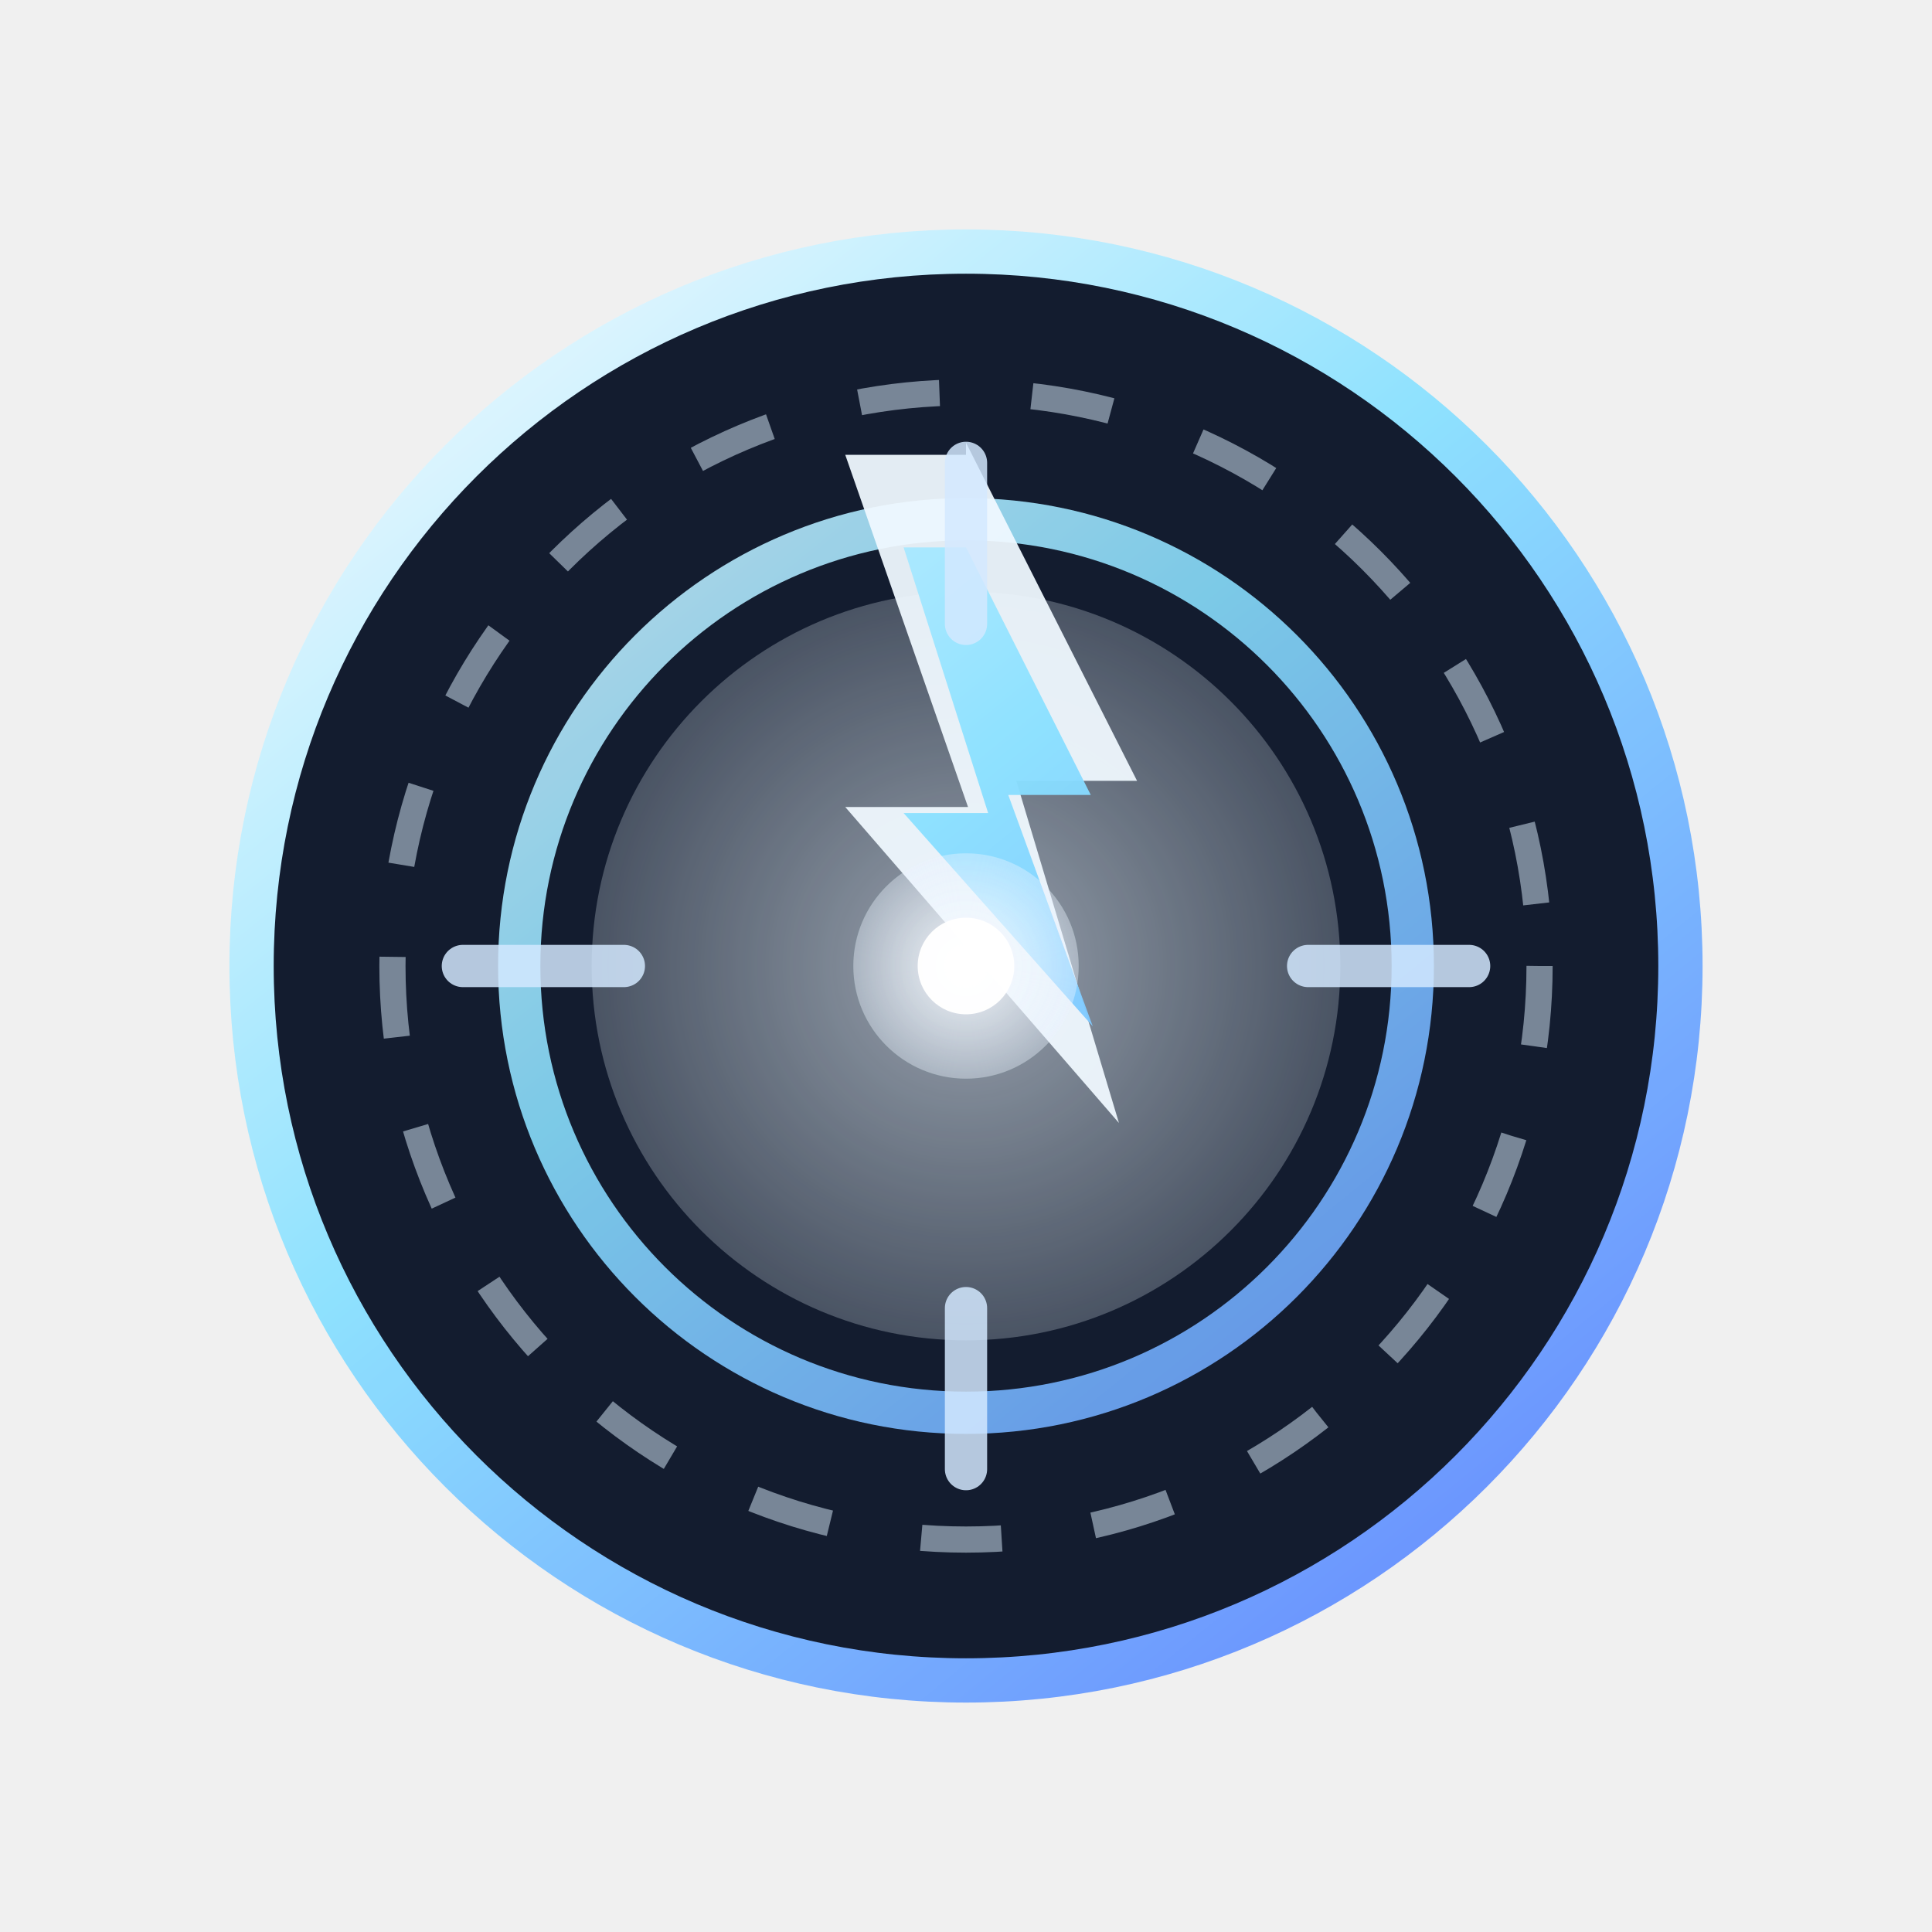
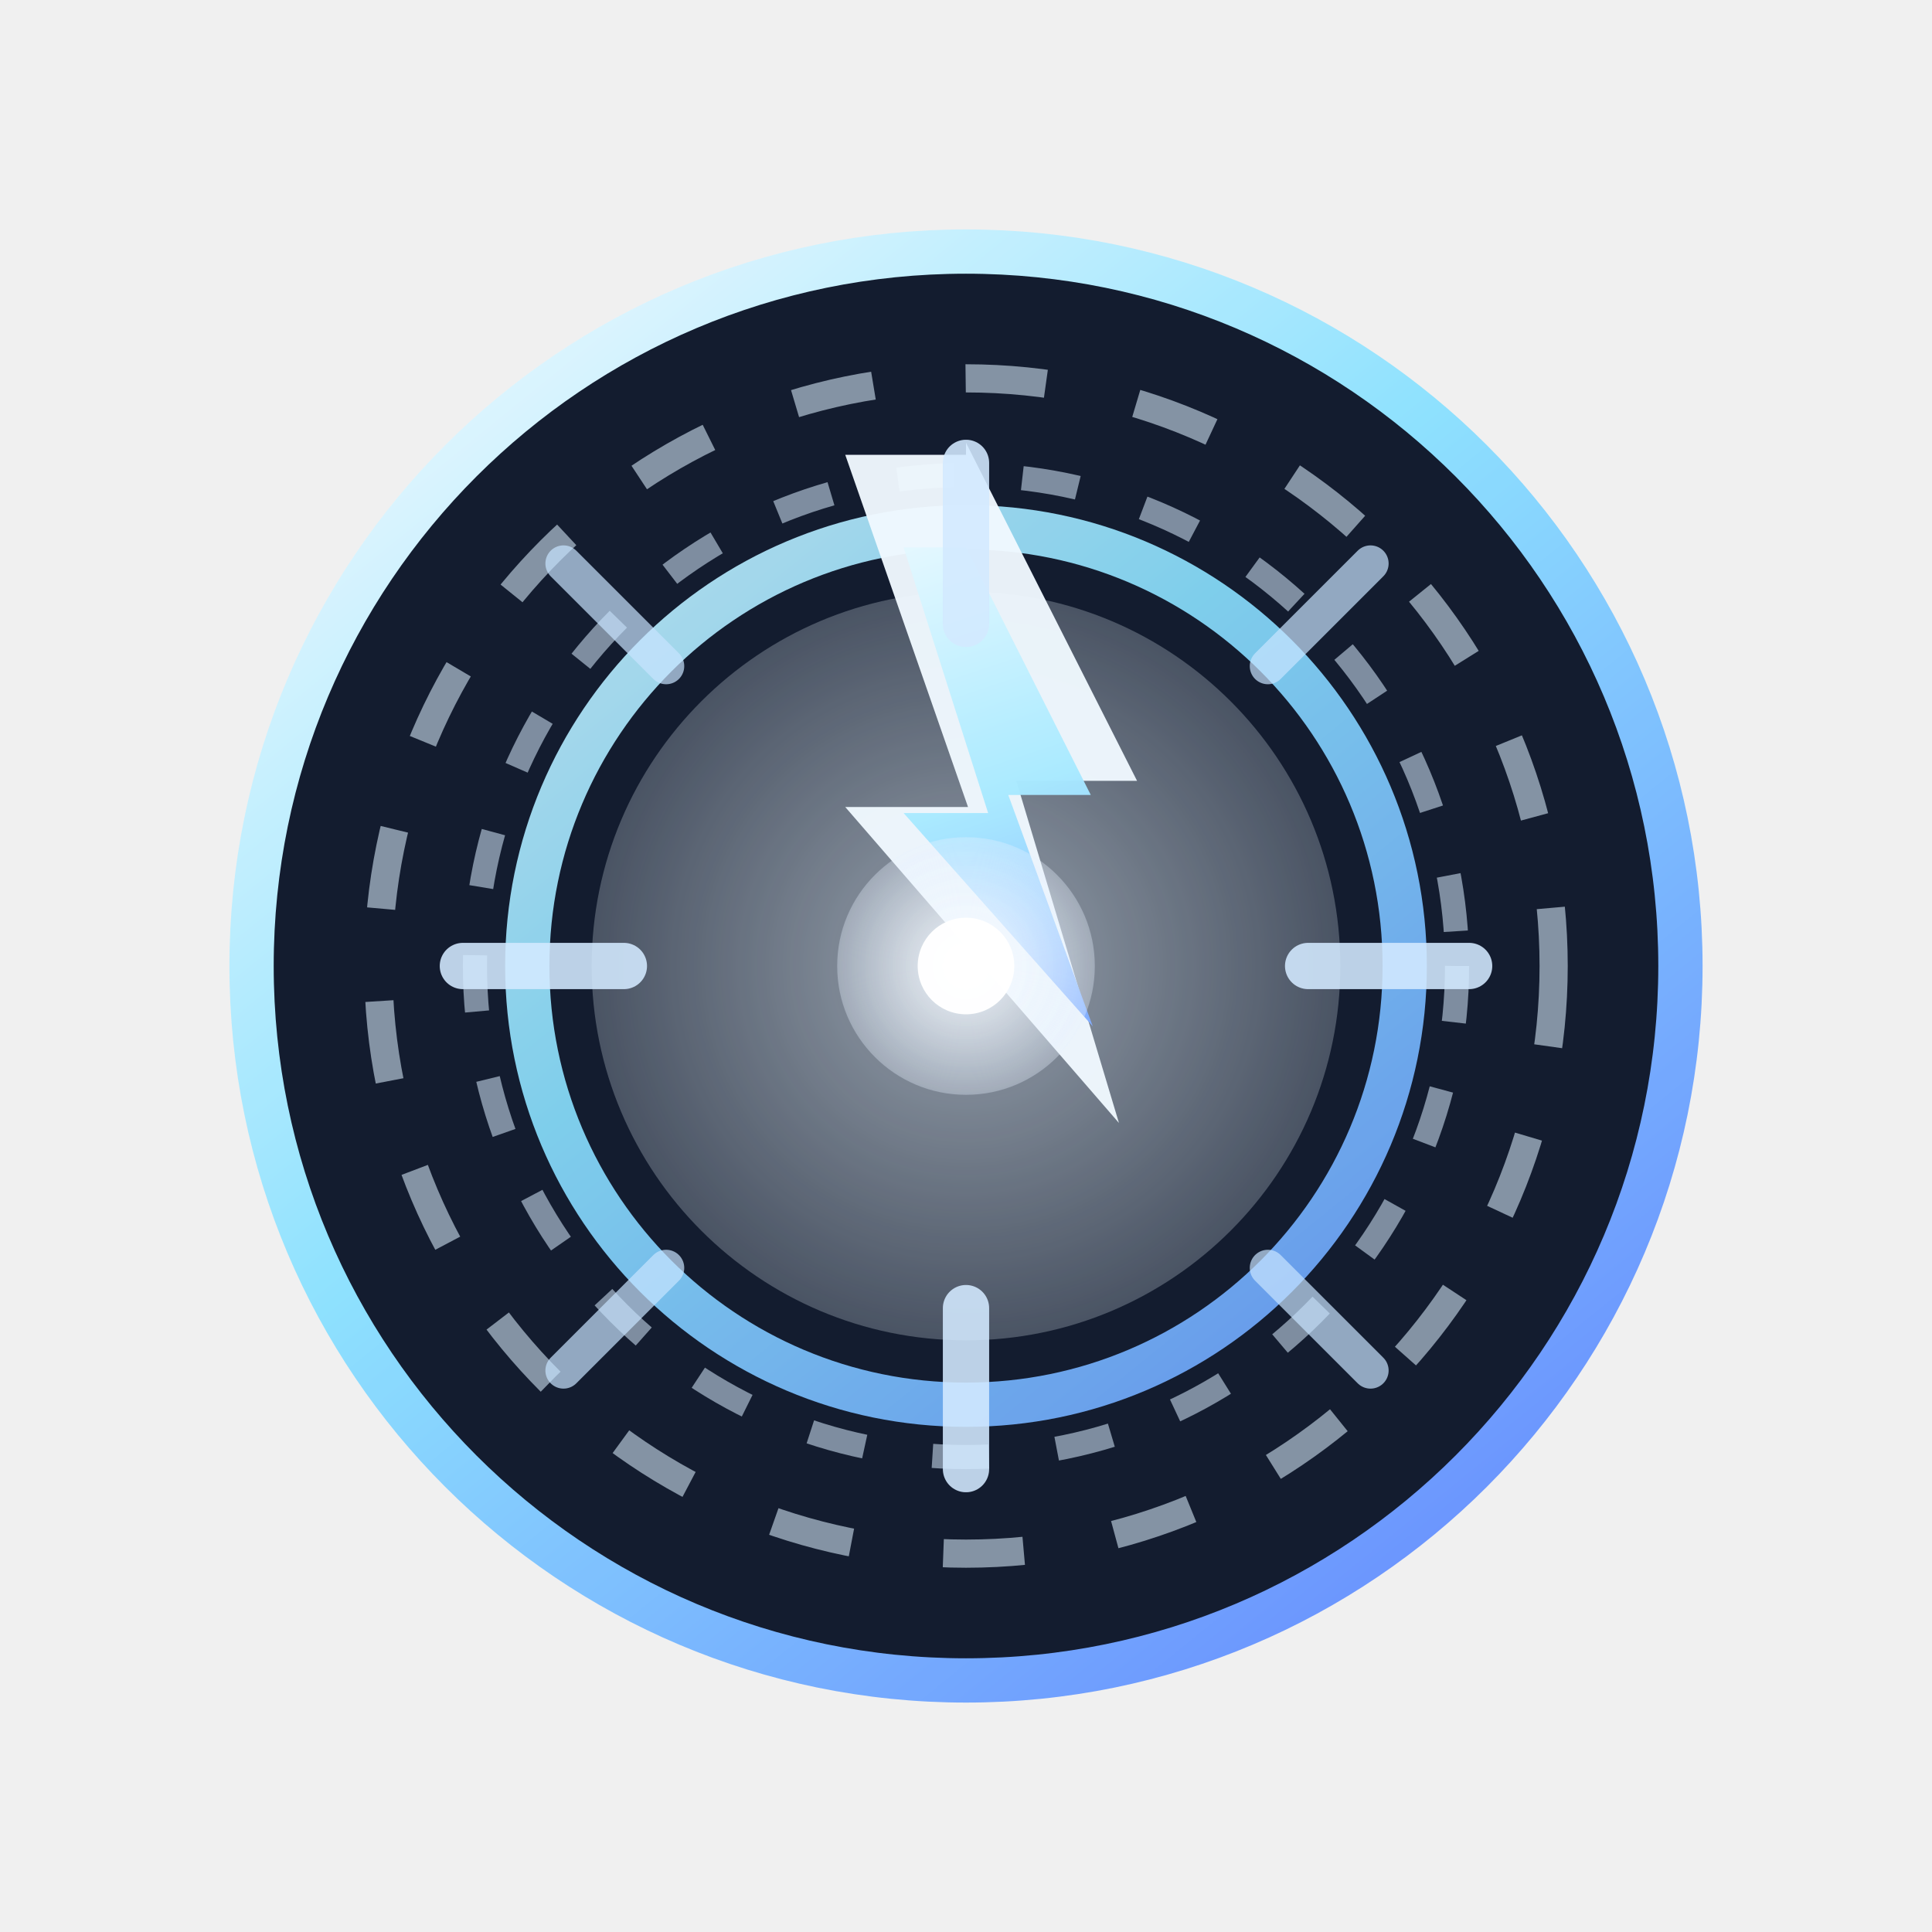
- <svg xmlns="http://www.w3.org/2000/svg" width="96" height="96" viewBox="0 0 96 96" fill="none" role="img" aria-label="dungeon weakness ping feedback polished">
+ <svg xmlns="http://www.w3.org/2000/svg" width="96" height="96" viewBox="0 0 96 96" fill="none" role="img" aria-label="dungeon weakness ping feedback polished v2">
  <defs>
    <linearGradient id="weakPingA" x1="18" y1="12" x2="78" y2="86" gradientUnits="userSpaceOnUse">
      <stop stop-color="#F6FCFF" />
      <stop offset="0.42" stop-color="#8AE1FF" />
      <stop offset="1" stop-color="#5D7EFF" />
    </linearGradient>
    <radialGradient id="weakPingB" cx="0" cy="0" r="1" gradientUnits="userSpaceOnUse" gradientTransform="translate(48 48) rotate(90) scale(32)">
      <stop stop-color="#EDF8FF" stop-opacity="0.76" />
      <stop offset="1" stop-color="#ECF8FF" stop-opacity="0" />
    </radialGradient>
    <radialGradient id="weakPingCore" cx="0" cy="0" r="1" gradientUnits="userSpaceOnUse" gradientTransform="translate(48 48) rotate(90) scale(10)">
      <stop stop-color="#FAFDFF" />
      <stop offset="1" stop-color="#DDEBFF" stop-opacity="0" />
    </radialGradient>
+     <linearGradient id="weakPingBolt" x1="42" y1="22" x2="54" y2="58" gradientUnits="userSpaceOnUse">
+       <stop stop-color="#FDFEFF" />
+       <stop offset="0.5" stop-color="#A8EAFF" />
+       <stop offset="1" stop-color="#6D8BFF" />
+     </linearGradient>
  </defs>
  <circle cx="48" cy="48" r="35.5" fill="#0A1428" stroke="url(#weakPingA)" stroke-width="2.2" opacity="0.96" />
-   <circle cx="48" cy="48" r="28.5" fill="none" stroke="#DDF0FF" stroke-width="1.3" opacity="0.5" stroke-dasharray="4 4.6" />
-   <circle cx="48" cy="48" r="22.2" fill="none" stroke="url(#weakPingA)" stroke-width="2.1" opacity="0.88" />
+   <circle cx="48" cy="48" r="29.2" fill="none" stroke="#DDF0FF" stroke-width="1.4" opacity="0.56" stroke-dasharray="4 4.6" />
+   <circle cx="48" cy="48" r="24.4" fill="none" stroke="#D9EDFF" stroke-width="1.2" opacity="0.54" stroke-dasharray="2.8 3.4" />
+   <circle cx="48" cy="48" r="21.8" fill="none" stroke="url(#weakPingA)" stroke-width="2.2" opacity="0.9" />
  <circle cx="48" cy="48" r="18.6" fill="url(#weakPingB)" opacity="0.8" />
-   <path d="M48 22l8.5 16.8h-6l5.1 17-13.6-15.7h6.1L42 22.6h6z" fill="#F0F9FF" opacity="0.94" />
-   <path d="M48 27.2l6.2 12.3h-4.1l4.2 11.5-9.4-10.6h4.2l-4.2-13.2h3.1z" fill="url(#weakPingA)" opacity="0.96" />
-   <path d="M23 48h8M65 48h8M48 23v8M48 65v8" stroke="#D3E9FF" stroke-width="2.1" stroke-linecap="round" opacity="0.84" />
-   <circle cx="48" cy="48" r="5.6" fill="url(#weakPingCore)" opacity="0.92" />
+   <path d="M48 22l8.5 16.8h-6l5.1 17-13.6-15.7h6.1L42 22.6h6z" fill="#F0F9FF" opacity="0.96" />
+   <path d="M48 27.2l6.2 12.3h-4.1l4.2 11.5-9.4-10.6h4.2l-4.2-13.2h3.1z" fill="url(#weakPingBolt)" opacity="0.98" />
+   <path d="M23 48h8M65 48h8M48 23v8M48 65v8" stroke="#D3E9FF" stroke-width="2.3" stroke-linecap="round" opacity="0.88" />
+   <path d="M28 28l5.1 5.1M63 63l5.1 5.1M63 33.1l5.1-5.1M33.1 63l-5.1 5.1" stroke="#C8E4FF" stroke-width="1.8" stroke-linecap="round" opacity="0.7" />
+   <circle cx="48" cy="48" r="6.4" fill="url(#weakPingCore)" opacity="0.94" />
  <circle cx="48" cy="48" r="2.4" fill="#FFFFFF" opacity="0.98" />
</svg>
